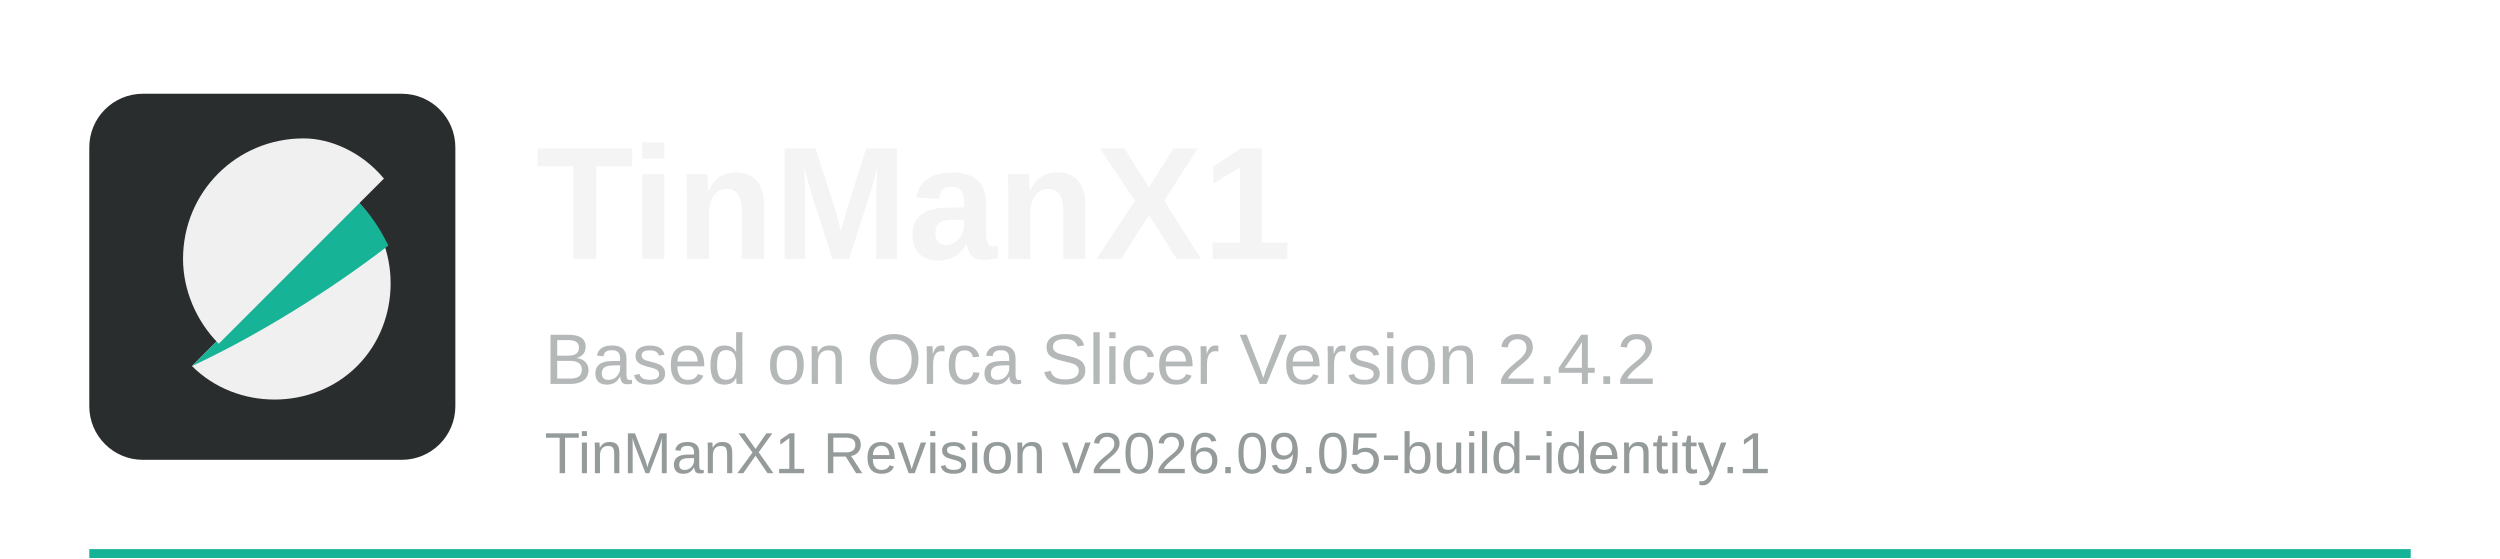
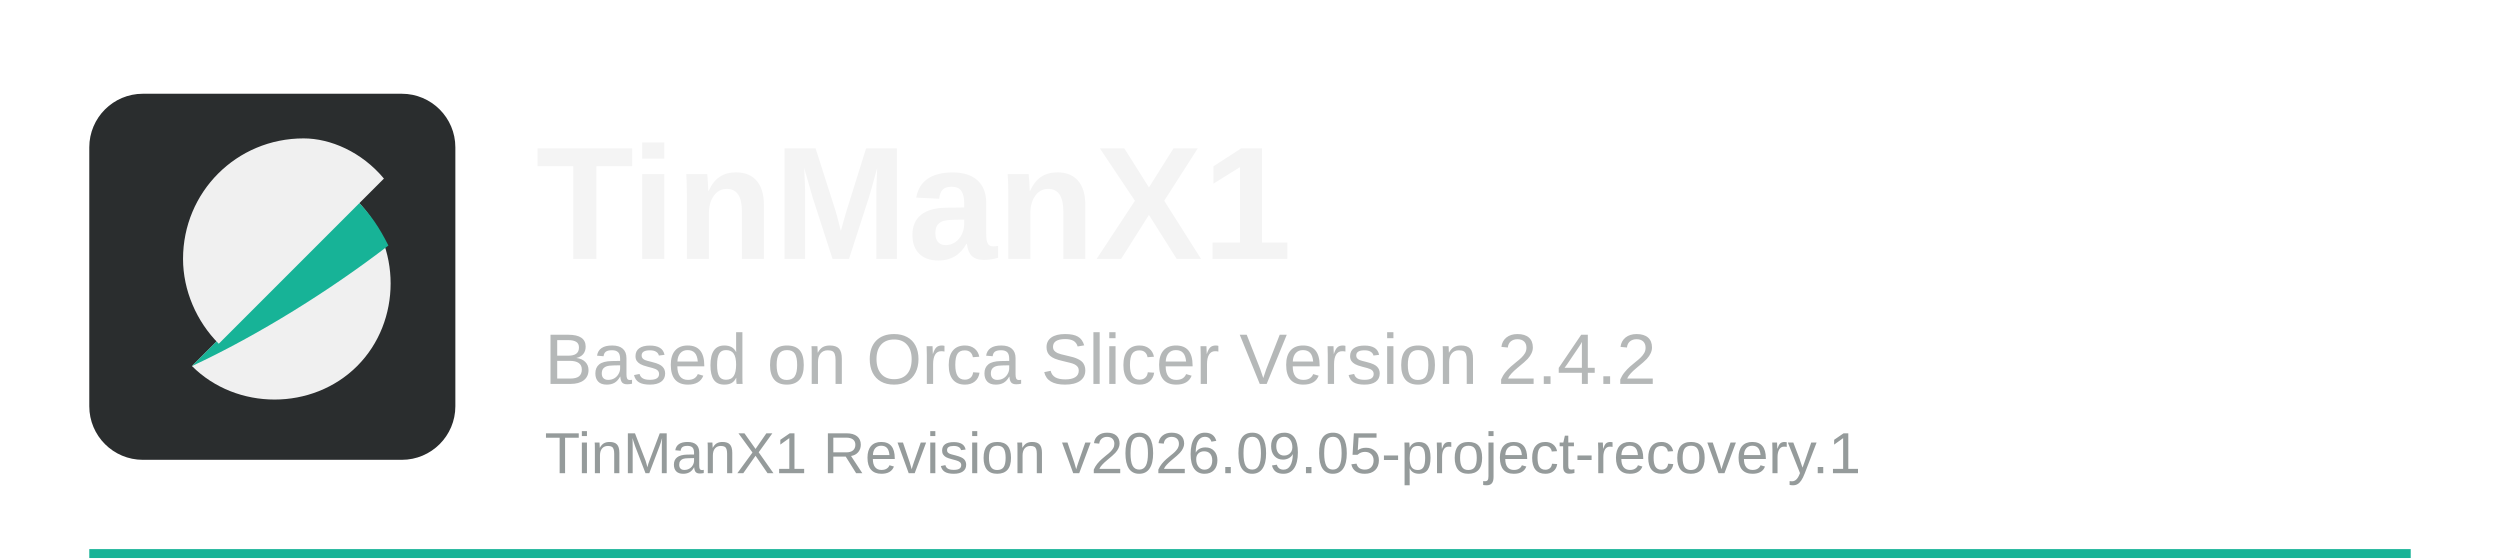
<svg xmlns="http://www.w3.org/2000/svg" width="560" height="125" viewBox="0 0 560 125">
  <rect x="20" y="123" width="520" height="2" fill="#17b397" />
  <rect x="20" y="21" width="82" height="82" rx="12" fill="#2a2d2e" />
  <path d="M43 82c10 10 27 10 37 0s10-27 0-37L43 82z" fill="#f0f0f0" />
  <path d="M80 45L43 82c15-7 31-17 44-27-2-4-4-7-7-10z" fill="#17b397" />
  <path d="M68 31c-15 0-27 12-27 27 0 7 3 14 8 19l37-37c-5-6-12-9-18-9z" fill="#f0f0f0" />
  <text x="120" y="58" font-family="Arial, Helvetica, sans-serif" font-size="36" font-weight="700" fill="#f4f4f4">TinManX1</text>
  <text x="122" y="86" font-family="Arial, Helvetica, sans-serif" font-size="16" fill="#b5b8b8">Based on Orca Slicer Version 2.4.2</text>
-   <text x="122" y="106" font-family="Arial, Helvetica, sans-serif" font-size="13" fill="#959b9b">TinManX1 Revision v2026.09.05-build-identity.1</text>
+   <text x="122" y="106" font-family="Arial, Helvetica, sans-serif" font-size="13" fill="#959b9b">TinManX1 Revision v2026.09.05-project-recovery.1</text>
</svg>
